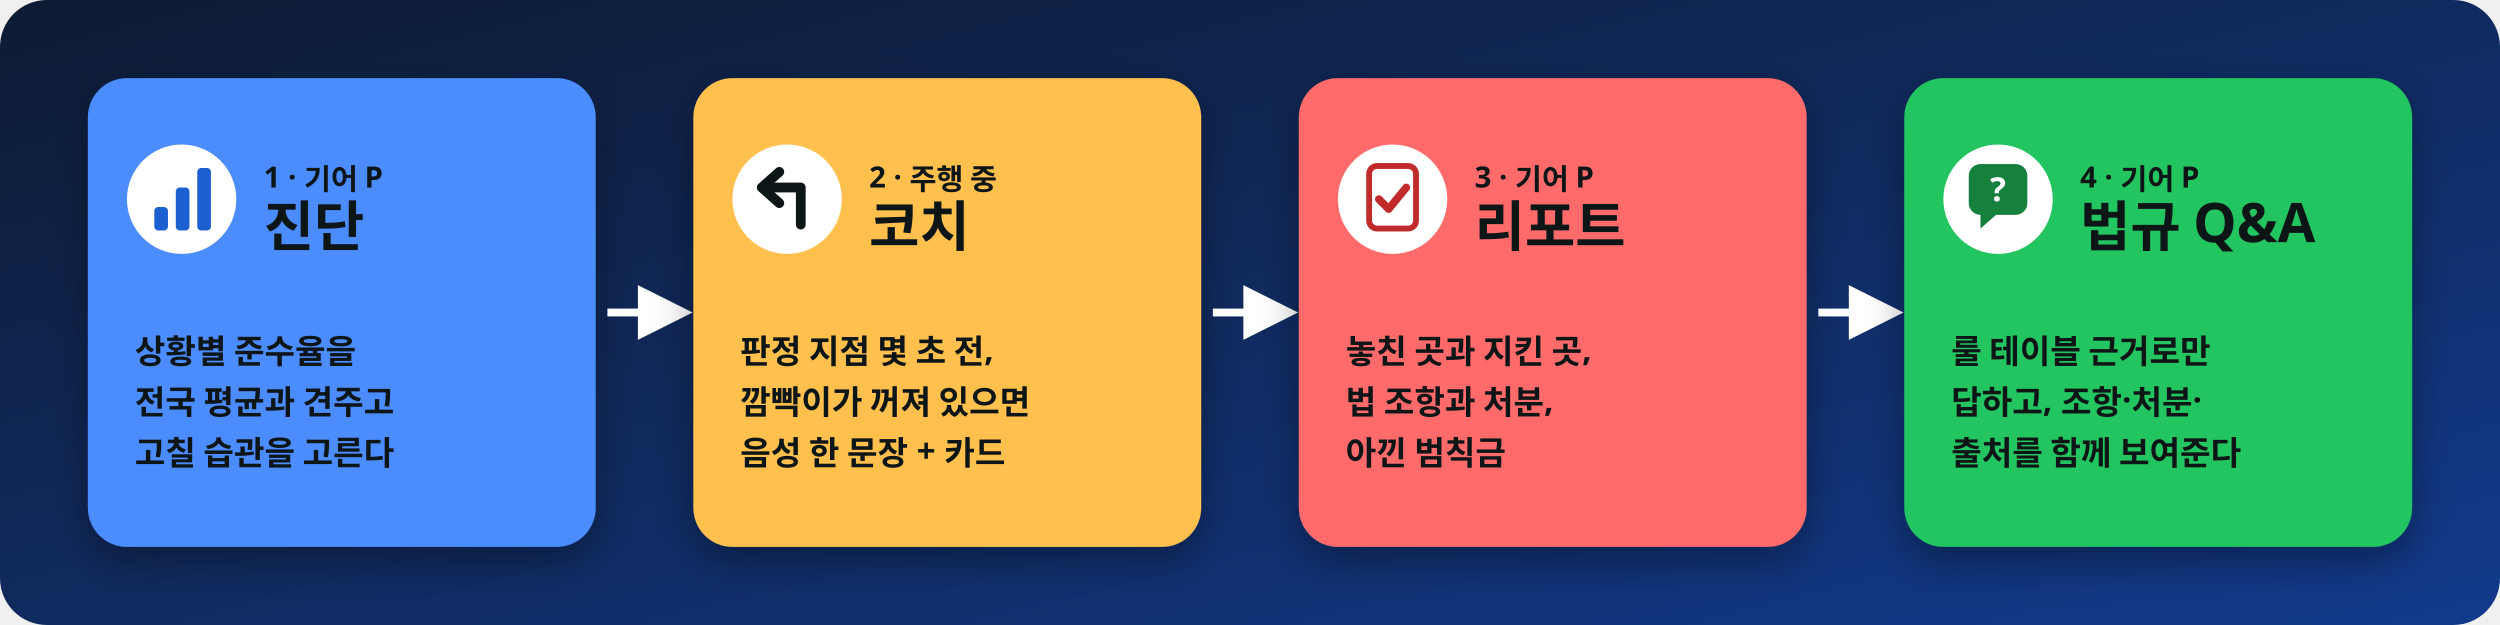
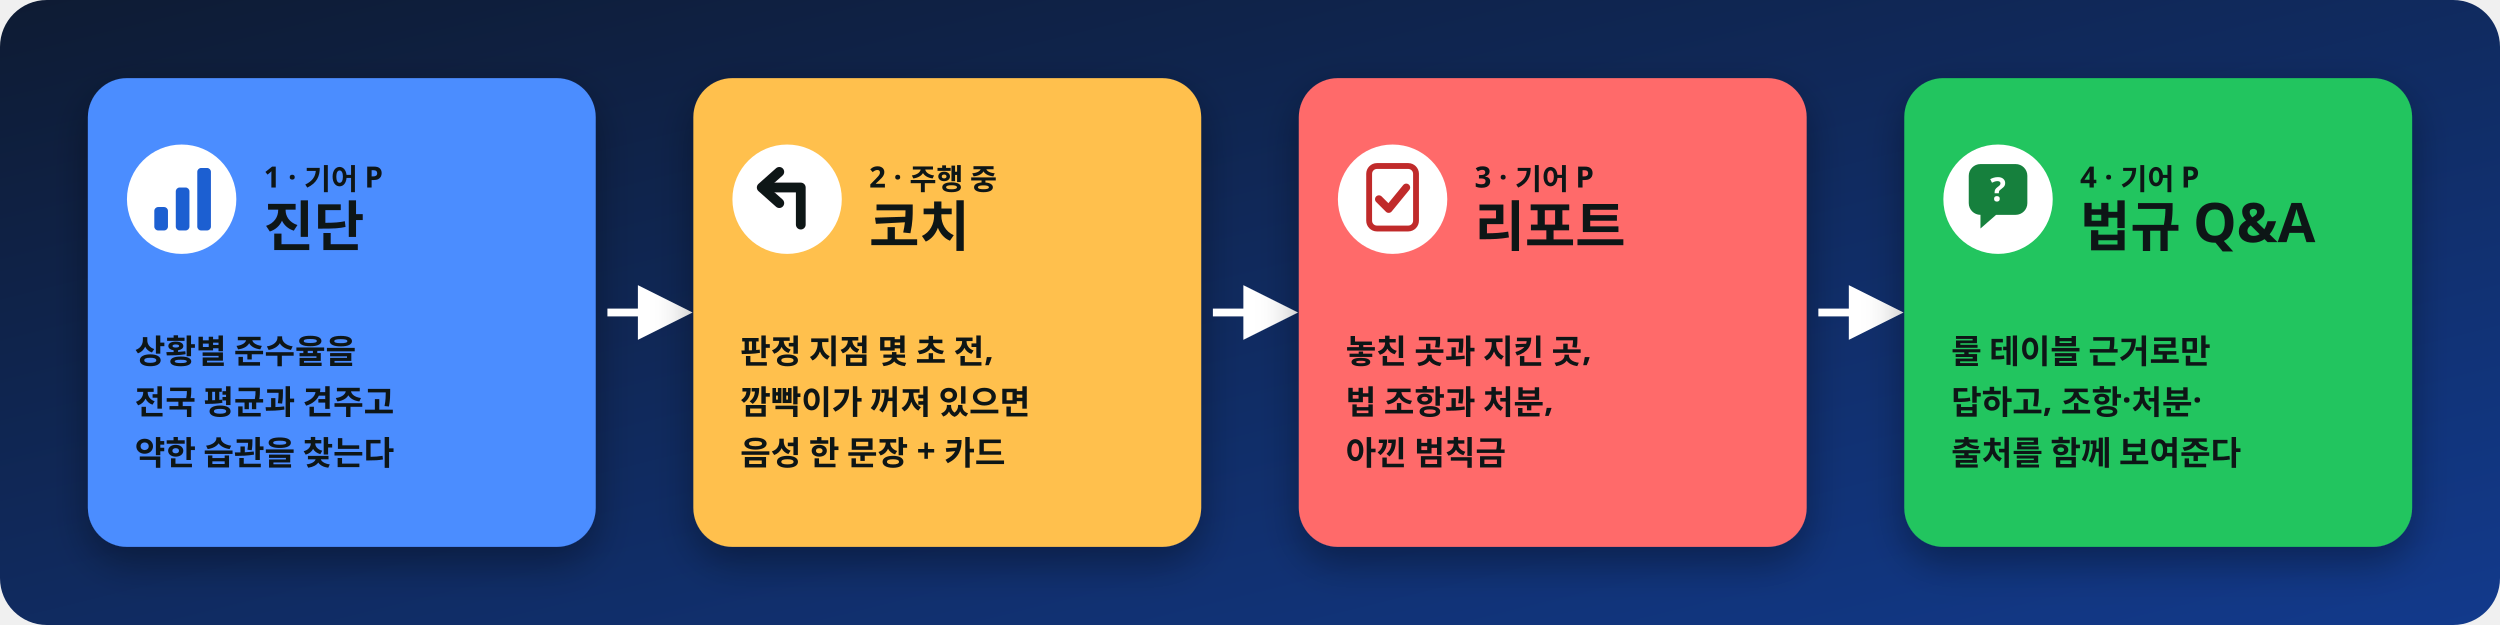
<svg xmlns="http://www.w3.org/2000/svg" width="1280" height="320" viewBox="0 0 1280 320" role="img" aria-label="동작 흐름: 진단, 코치, 리포트, 법규 Q&amp;A">
  <defs>
    <linearGradient id="bg" x1="0" y1="0" x2="1" y2="1">
      <stop offset="0" stop-color="#0E1B33" />
      <stop offset="1" stop-color="#123A8C" />
    </linearGradient>
    <filter id="sh" x="-10%" y="-10%" width="120%" height="130%">
      <feDropShadow dx="0" dy="8" stdDeviation="10" flood-color="#000" flood-opacity="0.35" />
    </filter>
    <marker id="arrow" viewBox="0 0 10 10" refX="8" refY="5" markerWidth="7" markerHeight="7" orient="auto">
      <path d="M0 0 L10 5 L0 10 z" fill="#FFFFFF" />
    </marker>
  </defs>
  <style>
    text { font-family: Pretendard, "Apple SD Gothic Neo", "Noto Sans KR", "Malgun Gothic", "Segoe UI", sans-serif; fill: #111418; }
    .t { font-size: 28px; font-weight: 800; }
    .w { font-size: 15px; font-weight: 800; }
    .d { font-size: 17px; font-weight: 600; }
  </style>
  <rect width="1280" height="320" rx="24" fill="url(#bg)" />
  <g transform="translate(45 40)" filter="url(#sh)">
    <rect width="260" height="240" rx="20" fill="#4C8DFF" />
    <circle cx="48" cy="62" r="28" fill="#FFFFFF" />
    <rect x="34" y="66" width="7" height="12" rx="2" fill="#1F5FD1" />
    <rect x="45" y="56" width="7" height="22" rx="2" fill="#1F5FD1" />
    <rect x="56" y="46" width="7" height="32" rx="2" fill="#1F5FD1" />
    <text x="90" y="56" class="w">1 · 기어 P</text>
    <text x="90" y="86" class="t">진단</text>
    <text x="24" y="146" class="d">상황별 준수율을</text>
    <text x="24" y="172" class="d">전국 평균과 견주고</text>
-     <text x="24" y="198" class="d">고칠 습관을 고른다</text>
+     <text x="24" y="198" class="d">약한 습관을 찾는다</text>
  </g>
  <line x1="311" y1="160" x2="349" y2="160" stroke="#FFFFFF" stroke-width="4" marker-end="url(#arrow)" />
  <g transform="translate(355 40)" filter="url(#sh)">
    <rect width="260" height="240" rx="20" fill="#FFC04D" />
    <circle cx="48" cy="62" r="28" fill="#FFFFFF" />
    <path d="M55 75 V56 H38" fill="none" stroke="#111418" stroke-width="5" stroke-linecap="round" stroke-linejoin="round" />
    <path d="M44 48 L35 56 L44 64" fill="none" stroke="#111418" stroke-width="5" stroke-linecap="round" stroke-linejoin="round" />
    <text x="90" y="56" class="w">2 · 주행 중</text>
    <text x="90" y="86" class="t">코치</text>
    <text x="24" y="146" class="d">판정 지점 몇 초 전,</text>
    <text x="24" y="172" class="d">깜빡이가 꺼져 있으면</text>
    <text x="24" y="198" class="d">음성 한 문장 + 카드</text>
  </g>
  <line x1="621" y1="160" x2="659" y2="160" stroke="#FFFFFF" stroke-width="4" marker-end="url(#arrow)" />
  <g transform="translate(665 40)" filter="url(#sh)">
    <rect width="260" height="240" rx="20" fill="#FF6B6B" />
    <circle cx="48" cy="62" r="28" fill="#FFFFFF" />
    <rect x="36" y="45" width="24" height="32" rx="4" fill="none" stroke="#C02B2B" stroke-width="3" />
    <path d="M41 62 L46 67 L55 56" fill="none" stroke="#C02B2B" stroke-width="4" stroke-linecap="round" stroke-linejoin="round" />
    <text x="90" y="56" class="w">3 · 기어 P</text>
    <text x="90" y="86" class="t">리포트</text>
    <text x="24" y="146" class="d">놓친 곳과 지킨 곳,</text>
    <text x="24" y="172" class="d">법 조항과 처분,</text>
    <text x="24" y="198" class="d">아낀 범칙금</text>
  </g>
  <line x1="931" y1="160" x2="969" y2="160" stroke="#FFFFFF" stroke-width="4" marker-end="url(#arrow)" />
  <g transform="translate(975 40)" filter="url(#sh)">
    <rect width="260" height="240" rx="20" fill="#22C55E" />
    <circle cx="48" cy="62" r="28" fill="#FFFFFF" />
    <path d="M33 50 a6 6 0 0 1 6 -6 h18 a6 6 0 0 1 6 6 v14 a6 6 0 0 1 -6 6 h-10 l-8 7 v-7 a6 6 0 0 1 -6 -6 z" fill="#15803D" />
    <text x="48" y="63" text-anchor="middle" font-size="17" font-weight="800" style="fill:#FFFFFF">?</text>
    <text x="90" y="56" class="w">4 · 기어 P</text>
    <text x="90" y="86" class="t">법규 Q&amp;A</text>
    <text x="24" y="146" class="d">룰 테이블 근거로만</text>
    <text x="24" y="172" class="d">답하고, 조항·처분·</text>
    <text x="24" y="198" class="d">출처를 함께 보여준다</text>
  </g>
</svg>
